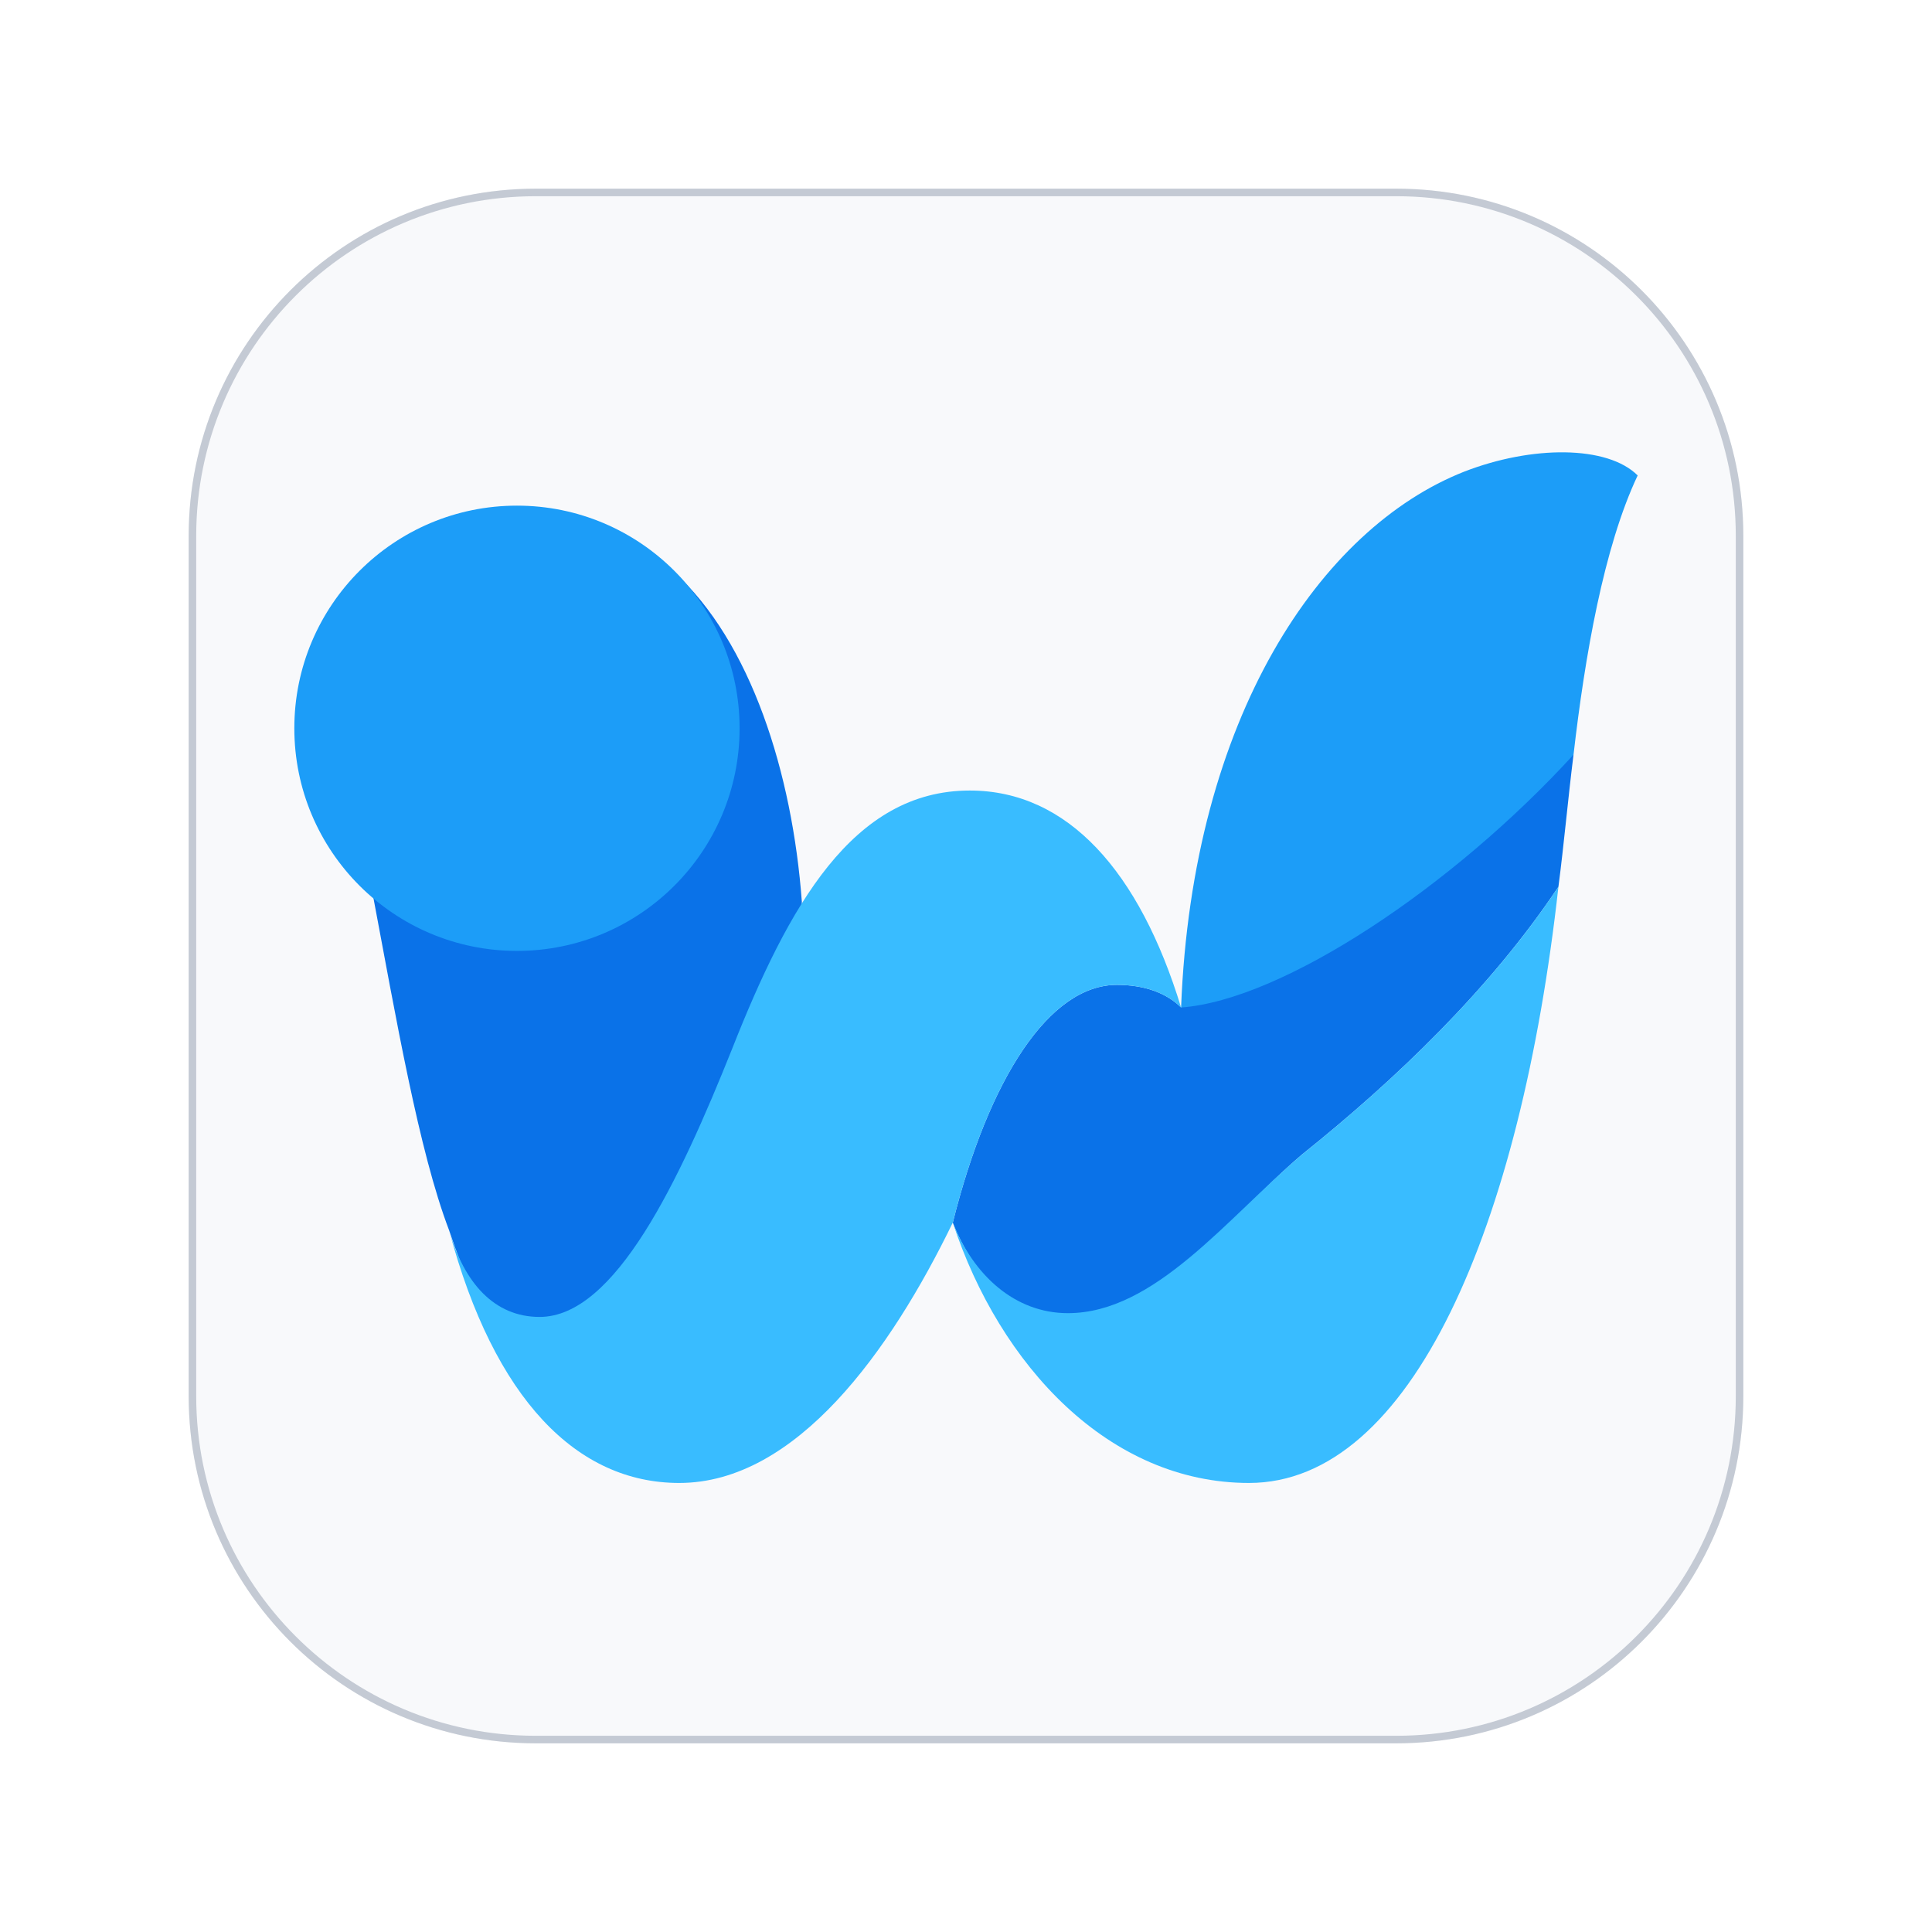
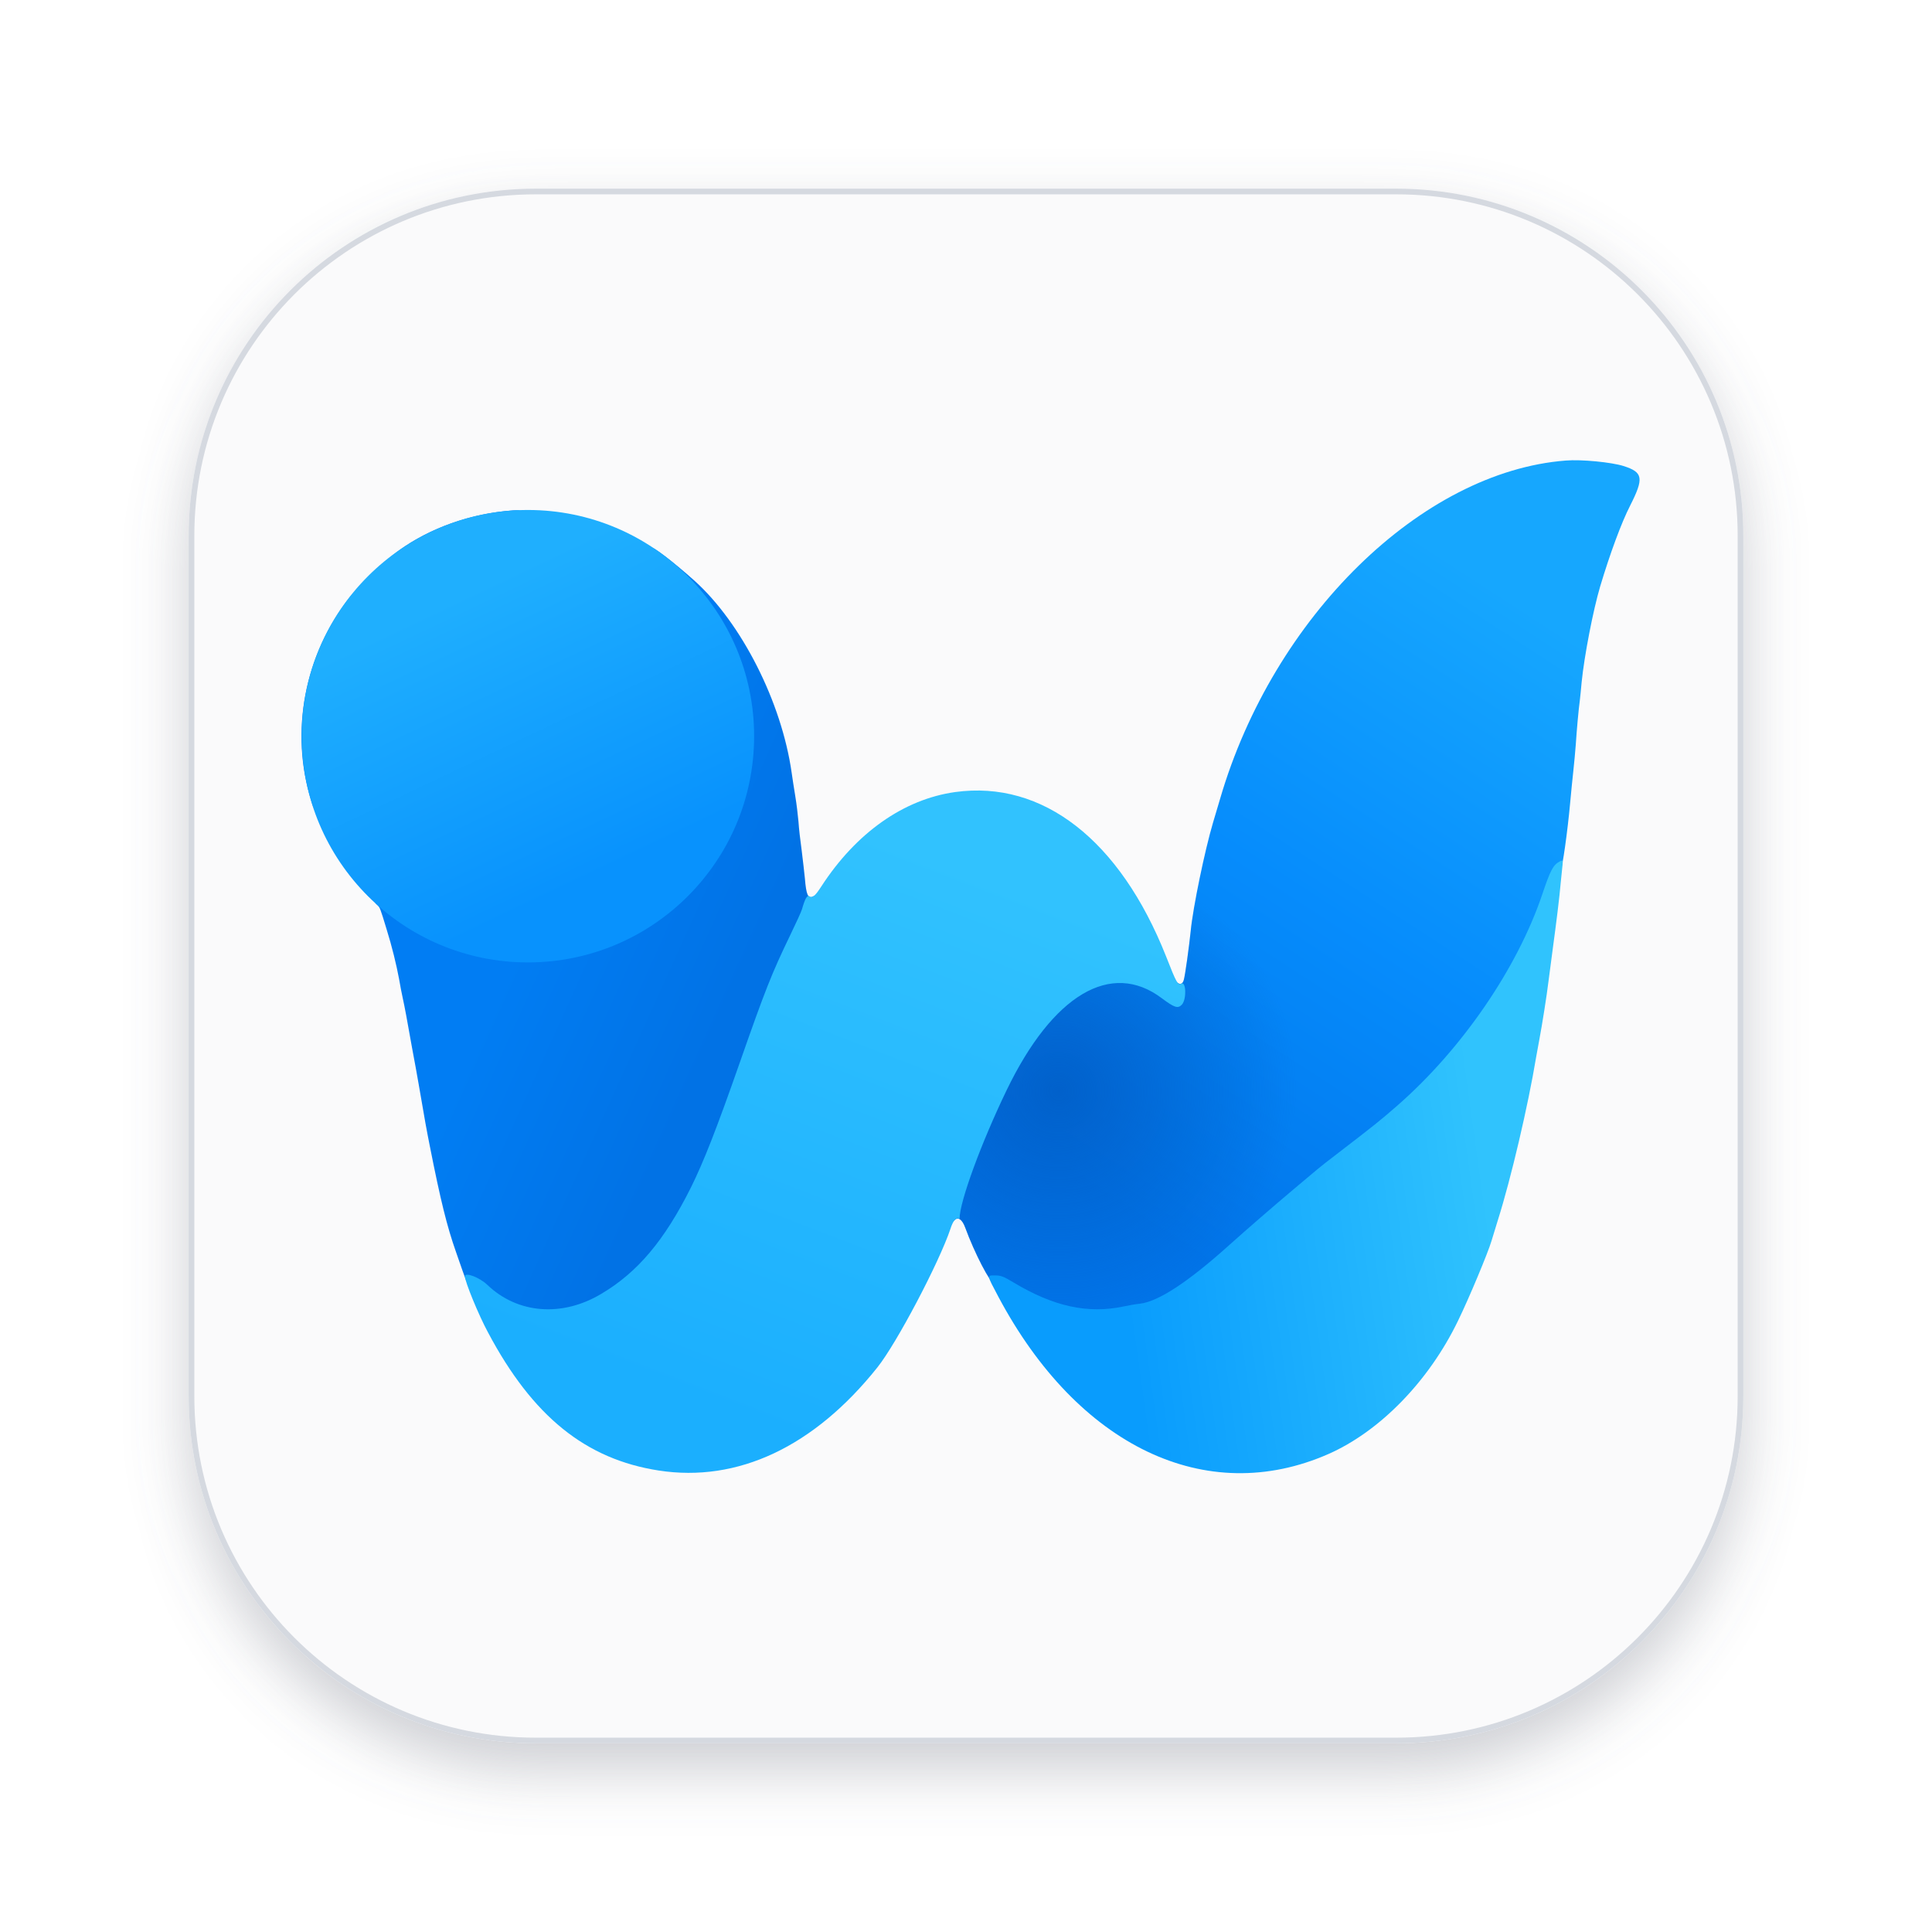
<svg xmlns="http://www.w3.org/2000/svg" width="1024" height="1024" viewBox="0 0 1024 1024" fill="none" role="img" aria-label="A blue ribbon W with a round head at its upper left, on a pale tile">
  <defs>
+     <linearGradient id="head" x1="314.8" y1="464.7" x2="244.0" y2="315.8" gradientUnits="userSpaceOnUse">
+       <stop offset="0" stop-color="#0892FD" />
+       <stop offset="1" stop-color="#1FAFFE" />
+     </linearGradient>
+     <linearGradient id="back" x1="350.6" y1="612.9" x2="245.7" y2="565.4" gradientUnits="userSpaceOnUse">
+       <stop offset="0" stop-color="#0172E5" />
+       <stop offset="1" stop-color="#017DF3" />
+     </linearGradient>
+     <linearGradient id="tail" x1="594.8" y1="642.1" x2="804.9" y2="318.8" gradientUnits="userSpaceOnUse">
+       <stop offset="0" stop-color="#0174E9" />
+       <stop offset="0.5" stop-color="#068CFC" />
+       <stop offset="1" stop-color="#16A7FE" />
+     </linearGradient>
+     <linearGradient id="ribbon" x1="389.0" y1="750.9" x2="502.5" y2="455.9" gradientUnits="userSpaceOnUse">
+       <stop offset="0" stop-color="#1BAFFE" />
+       <stop offset="1" stop-color="#31C2FE" />
+     </linearGradient>
+     <linearGradient id="rise" x1="597.1" y1="694.3" x2="793.0" y2="667.1" gradientUnits="userSpaceOnUse">
+       <stop offset="0" stop-color="#099CFD" />
+       <stop offset="1" stop-color="#30C3FD" />
+     </linearGradient>
+     <radialGradient id="fold" cx="561.1" cy="578.3" r="126.0" gradientUnits="userSpaceOnUse">
+       <stop offset="0" stop-color="#015EC7" stop-opacity=".9" />
+       <stop offset="1" stop-color="#015EC7" stop-opacity="0" />
+     </radialGradient>
    <linearGradient id="field" gradientUnits="userSpaceOnUse">
-       <stop stop-color="#F8F9FB" />
+       <stop stop-color="#FAFAFB" />
    </linearGradient>
    <linearGradient id="edge" gradientUnits="userSpaceOnUse">
-       <stop stop-color="#C4CAD4" />
+       <stop stop-color="#D5D9E0" />
    </linearGradient>
-     <linearGradient id="deep" gradientUnits="userSpaceOnUse">
-       <stop stop-color="#0A72E8" />
+     <linearGradient id="shade" gradientUnits="userSpaceOnUse">
+       <stop stop-color="#6B7280" />
    </linearGradient>
-     <linearGradient id="mid" gradientUnits="userSpaceOnUse">
-       <stop stop-color="#1C9DF8" />
+     <linearGradient id="solid" gradientUnits="userSpaceOnUse">
+       <stop stop-color="#0A78EE" />
    </linearGradient>
-     <linearGradient id="light" gradientUnits="userSpaceOnUse">
-       <stop stop-color="#39BCFF" />
-     </linearGradient>
+     <filter id="soft" x="-10%" y="-10%" width="120%" height="120%">
+       <feGaussianBlur stdDeviation="16" />
+     </filter>
  </defs>
  <g id="tile">
+     <rect x="100" y="114" width="824" height="824" rx="184" fill="url(#shade)" fill-opacity=".34" filter="url(#soft)" />
    <rect x="100" y="100" width="824" height="824" rx="184" fill="url(#field)" />
-     <rect x="102" y="102" width="820" height="820" rx="182" stroke="url(#edge)" stroke-width="4" />
+     <rect x="101.5" y="101.5" width="821" height="821" rx="182.5" stroke="url(#edge)" stroke-width="3" />
  </g>
  <g id="mark">
-     <path d="M300 300L357 303C398 340 420 410 425 478L420 600L320 770C280 750 254 700 238 652C222 610 210 540 197 471Z" fill="url(#deep)" />
-     <circle cx="274" cy="386" r="118" fill="url(#mid)" />
-     <path d="M505 648C524 572 556 522 592 522C606 522 618 526 626 534L680 470L800 400L834 400C831 424 829 447 826 470C790 524 740 572 690 612C650 646 612 700 566 700C538 700 516 676 505 648Z" fill="url(#deep)" />
-     <path d="M868 252C852 236 812 236 776 250C700 280 632 380 626 534C680 530 770 470 834 400C840 348 850 290 868 252Z" fill="url(#mid)" />
-     <path d="M505 648C530 724 588 786 662 786C748 786 806 650 826 470C790 524 740 572 690 612C650 646 612 696 566 696C538 696 516 676 505 648Z" fill="url(#light)" />
-     <path d="M238 652C262 742 306 786 360 786C422 786 472 716 505 648C524 572 556 522 592 522C606 522 618 526 626 534C604 462 566 419 514 419C452 419 418 480 388 556C360 626 326 698 286 698C262 698 246 680 238 652Z" fill="url(#light)" />
+     <path d="M267.5 270.9C245.5 273.3 224.1 281.6 208.5 294C204.6 297.1 204.4 297.5 206.6 298.2C208.5 298.9 209.8 298.4 213.2 295.9C228.7 284.7 256.5 274.5 270.5 275C273.9 275.2 275.7 274.1 276.4 271.8C276.8 270.3 274.9 270.1 267.5 270.9ZM345.1 290.3C344.7 290.9 344.7 292.9 345.1 294C345.3 294.5 346.8 296 348.6 297.3C351.5 299.4 352.7 299.9 353.9 299.7C354.1 299.7 354.2 300 354.2 300.5C354.2 300.9 357.2 304.3 361.3 308.4C397 344.2 405.8 396.2 383.8 441.1C351.2 507.8 265.4 527 207.5 480.5C203.7 477.5 202.9 477.1 200.9 477.3C198.6 477.6 198.3 478.2 199.9 479.6C201.4 481 201.5 481.3 204.9 492.5C207.8 501.8 210.1 511.3 211.5 518.8C212.1 522.2 212.9 526.6 213.4 528.7C213.9 530.8 214.7 535.1 215.3 538.2C215.9 541.4 217.3 549.1 218.4 555.4C219.6 561.6 221.2 570.6 222 575.2C225.3 594.6 226.2 599.3 227.8 607.4C233.5 636.2 236.9 650 241.7 663.6C247.6 680.6 247.4 680.1 248.7 680.3C251.3 680.5 252 680.9 255.5 684.2C283.3 710.3 326.6 698.6 354.6 657.3C365.9 640.7 372.1 628.4 381.8 603.4C386.9 590.4 388.6 585.8 395.9 564.9C409.3 526.5 412.9 517.4 422 498.9C424.8 493.2 427.9 486.2 428.9 483.4C429.9 480.7 431 477.6 431.3 476.7C432.1 474.7 432 474.5 430.8 475.2C428.3 476.5 427.3 474.2 426.6 465.5C426.3 462.3 425.5 455.7 424.9 450.7C424.2 445.7 423.4 438.8 423.2 435.4C422.9 432.1 422.2 426 421.5 421.9C420.8 417.8 420 412.3 419.6 409.6C414.3 372.2 393.1 330.3 368.1 307.8C356.9 297.8 345.8 289.3 345.1 290.3ZM185.5 316.4C161.3 347 153.5 387.9 165 424.6C166.3 428.7 166.2 428.5 167.4 427.7C169.3 426.5 169.3 424.9 167.8 418.9C160.3 389.7 165 357.1 180.4 331.5C181.6 329.5 182.6 327.4 182.6 326.7C182.6 325.8 182.9 325.5 183.5 325.3C186 324.7 189.9 317.7 189.1 315.3C188.4 313.2 188 313.3 185.5 316.4Z" fill="url(#back)" />
+     <path d="M829.9 244.1C753.5 250 674.9 326.8 646.7 423.3C645.4 427.7 643.7 433.5 642.9 436.1C638.6 450.6 632.3 480.9 631.1 493.4C630.3 501.3 628.1 517.5 627.4 519.5C626.8 521.5 625.6 522 624.1 520.9C622.6 519.8 622.4 520.4 623.5 523.2C624.1 525.1 624.3 528 623.7 528.9C623.4 529.3 622.4 528.7 618.8 526.1C589.1 503.7 555.7 522.3 529.9 575.7C513.6 609.3 498.5 654 505.9 646.7C507.8 644.8 510 646.3 511.6 650.7C516.5 664.1 524.8 680.1 526.8 680.2C529.6 680.2 530 680.4 534 682.8C556.2 696 577.1 700.9 594.4 696.8C596.4 696.3 599.8 695.8 601.9 695.5C615 694.2 629.8 685.1 653.7 663.6C663.4 654.8 677.6 642.5 688.3 633.6C693.3 629.4 698.9 624.7 700.8 623.1C702.7 621.5 707.3 617.9 711 615C731.3 599.6 733.8 597.5 743.2 589.4C778.1 558.8 807.8 515.6 821.3 475.7C824.6 465.9 825.7 463 827.1 461.5C828.1 460.4 830.9 440.1 832.2 425.7C832.7 420.5 833.4 412.8 833.9 408.6C834.4 404.4 834.9 398.1 835.2 394.6C835.7 386.9 836.7 375.8 837.3 371.6C837.5 369.8 838 365.3 838.3 361.6C839.7 347.6 844.4 323.4 848.1 310.9C853.4 293.2 859.4 277 864 268C871.4 253.4 870.9 250.3 860.5 247C854.2 245 838.1 243.4 829.9 244.1Z" fill="url(#tail)" />
+     <path d="M829.9 244.1C753.5 250 674.9 326.8 646.7 423.3C645.4 427.7 643.7 433.5 642.9 436.1C638.6 450.6 632.3 480.9 631.1 493.4C630.3 501.3 628.1 517.5 627.4 519.5C626.8 521.5 625.6 522 624.1 520.9C622.6 519.8 622.4 520.4 623.5 523.2C624.1 525.1 624.3 528 623.7 528.9C623.4 529.3 622.4 528.7 618.8 526.1C589.1 503.7 555.7 522.3 529.9 575.7C513.6 609.3 498.5 654 505.9 646.7C507.8 644.8 510 646.3 511.6 650.7C516.5 664.1 524.8 680.1 526.8 680.2C529.6 680.2 530 680.4 534 682.8C556.2 696 577.1 700.9 594.4 696.8C596.4 696.3 599.8 695.8 601.9 695.5C615 694.2 629.8 685.1 653.7 663.6C663.4 654.8 677.6 642.5 688.3 633.6C693.3 629.4 698.9 624.7 700.8 623.1C702.7 621.5 707.3 617.9 711 615C731.3 599.6 733.8 597.5 743.2 589.4C778.1 558.8 807.8 515.6 821.3 475.7C824.6 465.9 825.7 463 827.1 461.5C828.1 460.4 830.9 440.1 832.2 425.7C832.7 420.5 833.4 412.8 833.9 408.6C834.4 404.4 834.9 398.1 835.2 394.6C835.7 386.9 836.7 375.8 837.3 371.6C837.5 369.8 838 365.3 838.3 361.6C839.7 347.6 844.4 323.4 848.1 310.9C853.4 293.2 859.4 277 864 268C871.4 253.4 870.9 250.3 860.5 247C854.2 245 838.1 243.4 829.9 244.1Z" fill="url(#fold)" />
+     <path d="M826.5 456.7C823.2 458.5 821.7 461.3 817.4 474.1C804.2 513.2 774.9 556 740.6 586C731.3 594.1 728.8 596.1 708.5 611.7C704.8 614.5 700.2 618.1 698.3 619.7C696.4 621.3 690.8 626 685.8 630.2C675.1 639.2 660.9 651.5 651.2 660.2C629.7 679.5 613.9 689.9 604.1 691C601.9 691.2 598 691.9 595.3 692.5C576.5 696.4 558.5 692.5 537.3 679.8C531.9 676.5 530.4 676 527.4 676C523 676 522.9 675.5 529.1 687.2C571.3 766.6 639.3 799.1 704 770.7C731.3 758.7 757.3 732.1 772.8 700C778.7 687.9 788.7 663.9 790.5 657.8C790.9 656.5 792.4 651.5 793.9 646.7C800.8 624.9 809.9 586.2 814.2 560.2C814.6 558 815.4 553.8 815.9 550.9C817.3 543.5 819.8 527.9 820.8 519.6C821.3 515.8 822.3 507.9 823.1 502.1C824.8 489.5 826.5 476.3 827.3 467C827.7 463.2 828.1 459.3 828.2 458.2C828.5 456 828.2 455.7 826.5 456.7Z" fill="url(#rise)" />
+     <path d="M506.3 419.8C479 423.6 453.8 441.4 435.4 469.7C431.9 475.1 430.6 476.1 428.9 475C427.8 474.3 426.6 476.5 425.1 481.8C424.7 483.2 421.9 489.3 418.9 495.5C409 516 405.6 524.6 392.1 563.2C379.7 598.6 372.9 615.9 366.2 629.4C352.2 657.4 338 674.3 318.8 685.7C298 698.2 274.4 696.4 258.3 681C254.1 677 246.4 674.1 246.4 676.5C246.4 679.2 253.6 696.9 258.7 706.3C282.3 750.7 310.4 773.4 349.1 779.4C391 785.9 431.5 766.8 465 724.8C475.3 711.9 497.8 669.1 503.8 651.2C505 647.4 506.5 645.5 507.8 645.8C508.2 645.9 508.6 646 508.6 645.9C508.6 637 520 605.9 533.5 577.9C557.9 527.3 588.9 508.8 615.8 529.1C622.5 534.1 624.3 534.7 626.4 532.5C629 529.7 628.7 520 626.1 521.3C624.3 522.3 623.6 521.1 618 506.8C593.6 445.3 552.7 413.4 506.3 419.8Z" fill="url(#ribbon)" />
+     <circle cx="279.8" cy="390.2" r="119.9" fill="url(#head)" />
  </g>
  <g id="mark-small" display="none">
-     <rect x="105" y="105" width="814" height="814" rx="179" stroke="url(#edge)" stroke-width="10" />
-     <path d="M300 300L357 303C398 340 420 410 425 478L420 600L320 770C280 750 254 700 238 652C222 610 210 540 197 471Z" fill="url(#deep)" />
-     <circle cx="274" cy="386" r="118" fill="url(#mid)" />
-     <path d="M505 648C524 572 556 522 592 522C606 522 618 526 626 534L680 470L800 400L834 400C831 424 829 447 826 470C790 524 740 572 690 612C650 646 612 700 566 700C538 700 516 676 505 648Z" fill="url(#deep)" />
-     <path d="M868 252C852 236 812 236 776 250C700 280 632 380 626 534C680 530 770 470 834 400C840 348 850 290 868 252Z" fill="url(#mid)" />
-     <path d="M505 648C530 724 588 786 662 786C748 786 806 650 826 470C790 524 740 572 690 612C650 646 612 696 566 696C538 696 516 676 505 648Z" fill="url(#light)" />
-     <path d="M238 652C262 742 306 786 360 786C422 786 472 716 505 648C524 572 556 522 592 522C606 522 618 526 626 534C604 462 566 419 514 419C452 419 418 480 388 556C360 626 326 698 286 698C262 698 246 680 238 652Z" fill="url(#light)" />
+     <rect x="104" y="104" width="816" height="816" rx="180" stroke="url(#edge)" stroke-width="8" />
+     <path d="M267.5 270.9C245.5 273.3 224.1 281.6 208.5 294C204.6 297.1 204.4 297.5 206.6 298.2C208.5 298.9 209.8 298.4 213.2 295.9C228.7 284.7 256.5 274.5 270.5 275C273.9 275.2 275.7 274.1 276.4 271.8C276.8 270.3 274.9 270.1 267.5 270.9ZM345.1 290.3C344.7 290.9 344.7 292.9 345.1 294C345.3 294.5 346.8 296 348.6 297.3C351.5 299.4 352.7 299.9 353.9 299.7C354.1 299.7 354.2 300 354.2 300.5C354.2 300.9 357.2 304.3 361.3 308.4C397 344.2 405.8 396.2 383.8 441.1C351.2 507.8 265.4 527 207.5 480.5C203.7 477.5 202.9 477.1 200.9 477.3C198.6 477.6 198.3 478.2 199.9 479.6C201.4 481 201.5 481.3 204.9 492.5C207.8 501.8 210.1 511.3 211.5 518.8C212.1 522.2 212.9 526.6 213.4 528.7C213.9 530.8 214.7 535.1 215.3 538.2C215.9 541.4 217.3 549.1 218.4 555.4C219.6 561.6 221.2 570.6 222 575.2C225.3 594.6 226.2 599.3 227.8 607.4C233.5 636.2 236.9 650 241.7 663.6C247.6 680.6 247.4 680.1 248.7 680.3C251.3 680.5 252 680.9 255.5 684.2C283.3 710.3 326.6 698.6 354.6 657.3C365.9 640.7 372.1 628.4 381.8 603.4C386.9 590.4 388.6 585.8 395.9 564.9C409.3 526.5 412.9 517.4 422 498.9C424.8 493.2 427.9 486.2 428.9 483.4C429.9 480.7 431 477.6 431.3 476.7C432.1 474.7 432 474.5 430.8 475.2C428.3 476.5 427.3 474.2 426.6 465.5C426.3 462.3 425.5 455.7 424.9 450.7C424.2 445.7 423.4 438.8 423.2 435.4C422.9 432.1 422.2 426 421.5 421.9C420.8 417.8 420 412.3 419.6 409.6C414.3 372.2 393.1 330.3 368.1 307.8C356.9 297.8 345.8 289.3 345.1 290.3ZM185.5 316.4C161.3 347 153.5 387.9 165 424.6C166.3 428.7 166.2 428.5 167.4 427.7C169.3 426.5 169.3 424.9 167.8 418.9C160.3 389.7 165 357.1 180.4 331.5C181.6 329.5 182.6 327.4 182.6 326.7C182.6 325.8 182.9 325.5 183.5 325.3C186 324.7 189.9 317.7 189.1 315.3C188.4 313.2 188 313.3 185.5 316.4Z" fill="url(#back)" />
+     <path d="M829.9 244.1C753.5 250 674.9 326.8 646.7 423.3C645.4 427.7 643.7 433.5 642.9 436.1C638.6 450.6 632.3 480.9 631.1 493.4C630.3 501.3 628.1 517.5 627.4 519.5C626.8 521.5 625.6 522 624.1 520.9C622.6 519.8 622.4 520.4 623.5 523.2C624.1 525.1 624.3 528 623.7 528.9C623.4 529.3 622.4 528.7 618.8 526.1C589.1 503.7 555.7 522.3 529.9 575.7C513.6 609.3 498.5 654 505.9 646.7C507.8 644.8 510 646.3 511.6 650.7C516.5 664.1 524.8 680.1 526.8 680.2C529.6 680.2 530 680.4 534 682.8C556.2 696 577.1 700.9 594.4 696.8C596.4 696.3 599.8 695.8 601.9 695.5C615 694.2 629.8 685.1 653.7 663.6C663.4 654.8 677.6 642.5 688.3 633.6C693.3 629.4 698.9 624.7 700.8 623.1C702.7 621.5 707.3 617.9 711 615C731.3 599.6 733.8 597.5 743.2 589.4C778.1 558.8 807.8 515.6 821.3 475.7C824.6 465.9 825.7 463 827.1 461.5C828.1 460.4 830.9 440.1 832.2 425.7C832.7 420.5 833.4 412.8 833.9 408.6C834.4 404.4 834.9 398.1 835.2 394.6C835.7 386.9 836.7 375.8 837.3 371.6C837.5 369.8 838 365.3 838.3 361.6C839.7 347.6 844.4 323.4 848.1 310.9C853.4 293.2 859.4 277 864 268C871.4 253.4 870.9 250.3 860.5 247C854.2 245 838.1 243.4 829.9 244.1Z" fill="url(#tail)" />
+     <path d="M829.9 244.1C753.5 250 674.9 326.8 646.7 423.3C645.4 427.7 643.7 433.5 642.9 436.1C638.6 450.6 632.3 480.9 631.1 493.4C630.3 501.3 628.1 517.5 627.4 519.5C626.8 521.5 625.6 522 624.1 520.9C622.6 519.8 622.4 520.4 623.5 523.2C624.1 525.1 624.3 528 623.7 528.9C623.4 529.3 622.4 528.7 618.8 526.1C589.1 503.7 555.7 522.3 529.9 575.7C513.6 609.3 498.5 654 505.9 646.7C507.8 644.8 510 646.3 511.6 650.7C516.5 664.1 524.8 680.1 526.8 680.2C529.6 680.2 530 680.4 534 682.8C556.2 696 577.1 700.9 594.4 696.8C596.4 696.3 599.8 695.8 601.9 695.5C615 694.2 629.8 685.1 653.7 663.6C663.4 654.8 677.6 642.5 688.3 633.6C693.3 629.4 698.9 624.7 700.8 623.1C702.7 621.5 707.3 617.9 711 615C731.3 599.6 733.8 597.5 743.2 589.4C778.1 558.8 807.8 515.6 821.3 475.7C824.6 465.9 825.7 463 827.1 461.5C828.1 460.4 830.9 440.1 832.2 425.7C832.7 420.5 833.4 412.8 833.9 408.6C834.4 404.4 834.9 398.1 835.2 394.6C835.7 386.9 836.7 375.8 837.3 371.6C837.5 369.8 838 365.3 838.3 361.6C839.7 347.6 844.4 323.4 848.1 310.9C853.4 293.2 859.4 277 864 268C871.4 253.4 870.9 250.3 860.5 247C854.2 245 838.1 243.4 829.9 244.1Z" fill="url(#fold)" />
+     <path d="M826.5 456.7C823.2 458.5 821.7 461.3 817.4 474.1C804.2 513.2 774.9 556 740.6 586C731.3 594.1 728.8 596.1 708.5 611.7C704.8 614.5 700.2 618.1 698.3 619.7C696.4 621.3 690.8 626 685.8 630.2C675.1 639.2 660.9 651.5 651.2 660.2C629.7 679.5 613.9 689.9 604.1 691C601.9 691.2 598 691.9 595.3 692.5C576.5 696.4 558.5 692.5 537.3 679.8C531.9 676.5 530.4 676 527.4 676C523 676 522.9 675.5 529.1 687.2C571.3 766.6 639.3 799.1 704 770.7C731.3 758.7 757.3 732.1 772.8 700C778.7 687.9 788.7 663.9 790.5 657.8C790.9 656.5 792.4 651.5 793.9 646.7C800.8 624.9 809.9 586.2 814.2 560.2C814.6 558 815.4 553.8 815.9 550.9C817.3 543.5 819.8 527.9 820.8 519.6C821.3 515.8 822.3 507.9 823.1 502.1C824.8 489.5 826.5 476.3 827.3 467C827.7 463.2 828.1 459.3 828.2 458.2C828.5 456 828.2 455.7 826.5 456.7Z" fill="url(#rise)" />
+     <path d="M506.3 419.8C479 423.6 453.8 441.4 435.4 469.7C431.9 475.1 430.6 476.1 428.9 475C427.8 474.3 426.6 476.5 425.1 481.8C424.7 483.2 421.9 489.3 418.9 495.5C409 516 405.6 524.6 392.1 563.2C379.7 598.6 372.9 615.9 366.2 629.4C352.2 657.4 338 674.3 318.8 685.7C298 698.2 274.4 696.4 258.3 681C254.1 677 246.4 674.1 246.4 676.5C246.4 679.2 253.6 696.9 258.7 706.3C282.3 750.7 310.4 773.4 349.1 779.4C391 785.9 431.5 766.8 465 724.8C475.3 711.9 497.8 669.1 503.8 651.2C505 647.4 506.5 645.5 507.8 645.8C508.2 645.9 508.6 646 508.6 645.9C508.6 637 520 605.9 533.5 577.9C557.9 527.3 588.9 508.8 615.8 529.1C622.5 534.1 624.3 534.7 626.4 532.5C629 529.7 628.7 520 626.1 521.3C624.3 522.3 623.6 521.1 618 506.8C593.6 445.3 552.7 413.4 506.3 419.8Z" fill="url(#ribbon)" />
+     <circle cx="279.8" cy="390.2" r="119.9" fill="url(#head)" />
  </g>
  <g id="mark-tiny" display="none">
    <rect x="84" y="84" width="856" height="856" rx="180" fill="url(#field)" stroke="url(#edge)" stroke-width="40" />
-     <path d="M280 320C252 353.3 205.4 383.4 196 420C187.3 453.9 209.2 491.9 218 530C227.6 571.7 235.8 618.2 252 660C268.4 702.3 290.2 753.9 316 782C335.5 803.2 360.1 823 382 824C402.7 824.9 427.6 808.2 444 792C461.7 774.5 470.9 745.3 482 720C493.7 693.5 502 664 512 636C523.3 664.7 532.3 695.2 546 722C559.2 747.7 572.8 776.7 592 794C609 809.3 631.4 824.6 652 824C674.6 823.4 701.9 805.2 722 784C748.3 756.2 766.3 706.1 784 660C804.6 606.5 818.4 545.1 834 480C852.1 404.2 867.3 314.7 884 232C856 242 824.8 244.9 800 262C772.8 280.8 747.9 313.1 730 344C711.7 375.6 703.2 413.4 692 450C680.4 488 672 528.7 662 568C651.3 538 643.3 504 630 478C618.6 455.7 607.2 433.7 590 420C573.5 406.9 550 396 530 396C510 396 487.4 406.3 470 420C449.9 435.8 434.1 464.3 420 490C405.1 517.3 396 550 384 580C375.3 546.7 365.6 511.5 358 480C351.2 451.9 351.8 425.5 340 400C327 371.9 300 346.7 280 320Z" fill="url(#deep)" />
-     <circle cx="268" cy="336" r="128" fill="url(#deep)" />
+     <path d="M859.3 238C816 241.5 766.7 273.6 729.3 322.6C709.1 349.2 689.2 387.7 680.9 416.5C680.1 419.3 678.3 425.4 676.9 430.1C670.8 450.5 664.7 479.4 663 496.2C659.3 532.8 653.8 542.5 636.7 542.5C623.5 542.5 619.2 537.9 609.7 514.1C588 459.5 555.8 430.1 517.6 430.1C491.8 430.1 464.3 447.1 446.5 474.1C437.1 488.3 432.4 491.7 421.7 491.8C406.8 491.8 399.7 482.9 397.5 461.3C397 456.3 396.1 448.2 395.5 443.4C394.8 438.5 394.1 431.8 393.9 428.5C393.6 425.2 392.9 420.1 392.4 417.1C391.9 414.1 391 408.3 390.4 404.1C389.7 399.8 388.6 393.5 387.8 390.1C386.5 384.6 386.2 382.6 385.9 374.5C381.4 261.7 246.9 207.3 166.6 285.8C106.2 344.8 117.5 443.9 189.5 488.6C196.5 492.9 197.9 495.9 200.9 512.7C201.4 515 202.5 521 203.5 526C204.5 530.9 206.4 540.9 207.7 548.1C209 555.2 210.6 563.7 211.2 566.9C211.8 570.1 212.7 574.8 213.1 577.4C219.5 618 227.6 654.1 235 674.9C236.6 679.6 239.2 687 240.7 691.4C270 777.5 342.4 811.2 406.8 768.8C421.7 759 440 740.8 449.4 726.3C459.5 710.9 479.3 671.6 483.4 659C492.6 630.8 520.3 631.9 532 660.8C537.3 673.9 553.3 704.7 560.1 714.9C619.5 804 710.6 812 767 733C781.7 712.4 797.4 675.2 807.9 636C813.5 615.3 821.2 580.1 824.4 560.9C824.9 558.4 825.7 553.8 826.3 550.6C827.8 542.4 830.5 525.3 831.7 516.2C832.2 512 833.3 503.3 834.2 496.9C836.3 481.9 837.4 472.6 838.8 458.3C839.5 451.8 840.6 442.2 841.4 436.9C842.2 431.5 843.2 422.5 843.8 416.8C844.3 411.2 845.1 402.8 845.6 398.2C846.1 393.6 846.7 386.7 847 382.9C847.6 374.3 848.7 362.9 849.6 355.2C849.9 352 850.6 346.1 851 342.2C853.8 313.8 861.8 281.7 873.7 250.8C879.1 236.8 878.7 236.4 859.3 238Z" fill="url(#solid)" />
  </g>
-   <g id="glyph" display="none" data-view-box="134 202 758 628">
-     <path d="M280 320C252 353.3 205.4 383.4 196 420C187.3 453.9 209.2 491.9 218 530C227.6 571.7 235.8 618.2 252 660C268.4 702.3 290.2 753.9 316 782C335.5 803.2 360.1 823 382 824C402.7 824.9 427.6 808.2 444 792C461.7 774.5 470.9 745.3 482 720C493.7 693.5 502 664 512 636C523.3 664.7 532.3 695.2 546 722C559.2 747.7 572.8 776.7 592 794C609 809.3 631.4 824.6 652 824C674.6 823.4 701.9 805.2 722 784C748.3 756.2 766.3 706.1 784 660C804.6 606.5 818.4 545.1 834 480C852.1 404.2 867.3 314.7 884 232C856 242 824.8 244.9 800 262C772.8 280.8 747.9 313.1 730 344C711.7 375.6 703.2 413.4 692 450C680.4 488 672 528.7 662 568C651.3 538 643.3 504 630 478C618.6 455.7 607.2 433.7 590 420C573.5 406.9 550 396 530 396C510 396 487.4 406.3 470 420C449.9 435.8 434.1 464.3 420 490C405.1 517.3 396 550 384 580C375.3 546.7 365.6 511.5 358 480C351.2 451.9 351.8 425.5 340 400C327 371.9 300 346.7 280 320ZM140 336A128 128 0 1 0 396 336A128 128 0 1 0 140 336Z" fill="#000" />
+   <g id="glyph" display="none" data-view-box="125 234 755 555">
+     <path d="M859.3 238C816 241.5 766.7 273.6 729.3 322.6C709.1 349.2 689.2 387.7 680.9 416.5C680.1 419.3 678.3 425.4 676.9 430.1C670.8 450.5 664.7 479.4 663 496.2C659.3 532.8 653.8 542.5 636.7 542.5C623.5 542.5 619.2 537.9 609.7 514.1C588 459.5 555.8 430.1 517.6 430.1C491.8 430.1 464.3 447.1 446.5 474.1C437.1 488.3 432.4 491.7 421.7 491.8C406.8 491.8 399.7 482.9 397.5 461.3C397 456.3 396.1 448.2 395.5 443.4C394.8 438.5 394.1 431.8 393.9 428.5C393.6 425.2 392.9 420.1 392.4 417.1C391.9 414.1 391 408.3 390.4 404.1C389.7 399.8 388.6 393.5 387.8 390.1C386.5 384.6 386.2 382.6 385.9 374.5C381.4 261.7 246.9 207.3 166.6 285.8C106.2 344.8 117.5 443.9 189.5 488.6C196.5 492.9 197.9 495.9 200.9 512.7C201.4 515 202.5 521 203.5 526C204.5 530.9 206.4 540.9 207.7 548.1C209 555.2 210.6 563.7 211.2 566.9C211.8 570.1 212.7 574.8 213.1 577.4C219.5 618 227.6 654.1 235 674.9C236.6 679.6 239.2 687 240.7 691.4C270 777.5 342.4 811.2 406.8 768.8C421.7 759 440 740.8 449.4 726.3C459.5 710.9 479.3 671.6 483.4 659C492.6 630.8 520.3 631.9 532 660.8C537.3 673.9 553.3 704.7 560.1 714.9C619.5 804 710.6 812 767 733C781.7 712.4 797.4 675.2 807.9 636C813.5 615.3 821.2 580.1 824.4 560.9C824.9 558.4 825.7 553.8 826.3 550.6C827.8 542.4 830.5 525.3 831.7 516.2C832.2 512 833.3 503.3 834.2 496.9C836.3 481.9 837.4 472.6 838.8 458.3C839.5 451.8 840.6 442.2 841.4 436.9C842.2 431.5 843.2 422.5 843.8 416.8C844.3 411.2 845.1 402.8 845.6 398.2C846.1 393.6 846.7 386.7 847 382.9C847.6 374.3 848.7 362.9 849.6 355.2C849.9 352 850.6 346.1 851 342.2C853.8 313.8 861.8 281.7 873.7 250.8C879.1 236.8 878.7 236.4 859.3 238Z" fill="#000" />
  </g>
  <g id="wordmark" display="none" data-advance="2958">
    <path d="M229 0L37 -710L196 -710L318 -210L441 -710L574 -710L698 -210L819 -710L978 -710L787 0L623 0L507 -454L391 0L229 0ZM1324 12Q1242 12 1181 -22.5Q1120 -57 1086 -120Q1052 -183 1052 -268Q1052 -353 1086 -415.5Q1120 -478 1181 -513Q1242 -548 1324 -548Q1406 -548 1467.5 -513Q1529 -478 1562.5 -415.5Q1596 -353 1596 -268Q1596 -183 1562.5 -120Q1529 -57 1467.5 -22.5Q1406 12 1324 12ZM1324 -103Q1380 -103 1411 -146.5Q1442 -190 1442 -268Q1442 -346 1411 -389.5Q1380 -433 1324 -433Q1268 -433 1237 -389.5Q1206 -346 1206 -268Q1206 -190 1237 -146.5Q1268 -103 1324 -103ZM1699 0L1699 -536L1841 -536L1845 -429Q1861 -485 1892 -510.5Q1923 -536 1972 -536L2021 -536L2021 -412L1972 -412Q1909 -412 1879 -386.5Q1849 -361 1849 -301L1849 0L1699 0ZM2124 0L2124 -536L2259 -536L2262 -449Q2282 -496 2320.5 -522Q2359 -548 2408 -548Q2466 -548 2505 -518.5Q2544 -489 2561 -439Q2580 -492 2619.5 -520Q2659 -548 2712 -548Q2794 -548 2843 -496Q2892 -444 2892 -345L2892 0L2742 0L2742 -303Q2742 -429 2661 -429Q2620 -429 2597.5 -395.5Q2575 -362 2575 -301L2575 0L2440 0L2440 -301Q2440 -363 2422 -396Q2404 -429 2360 -429Q2319 -429 2296.5 -395Q2274 -361 2274 -301L2274 0L2124 0Z" />
  </g>
</svg>
